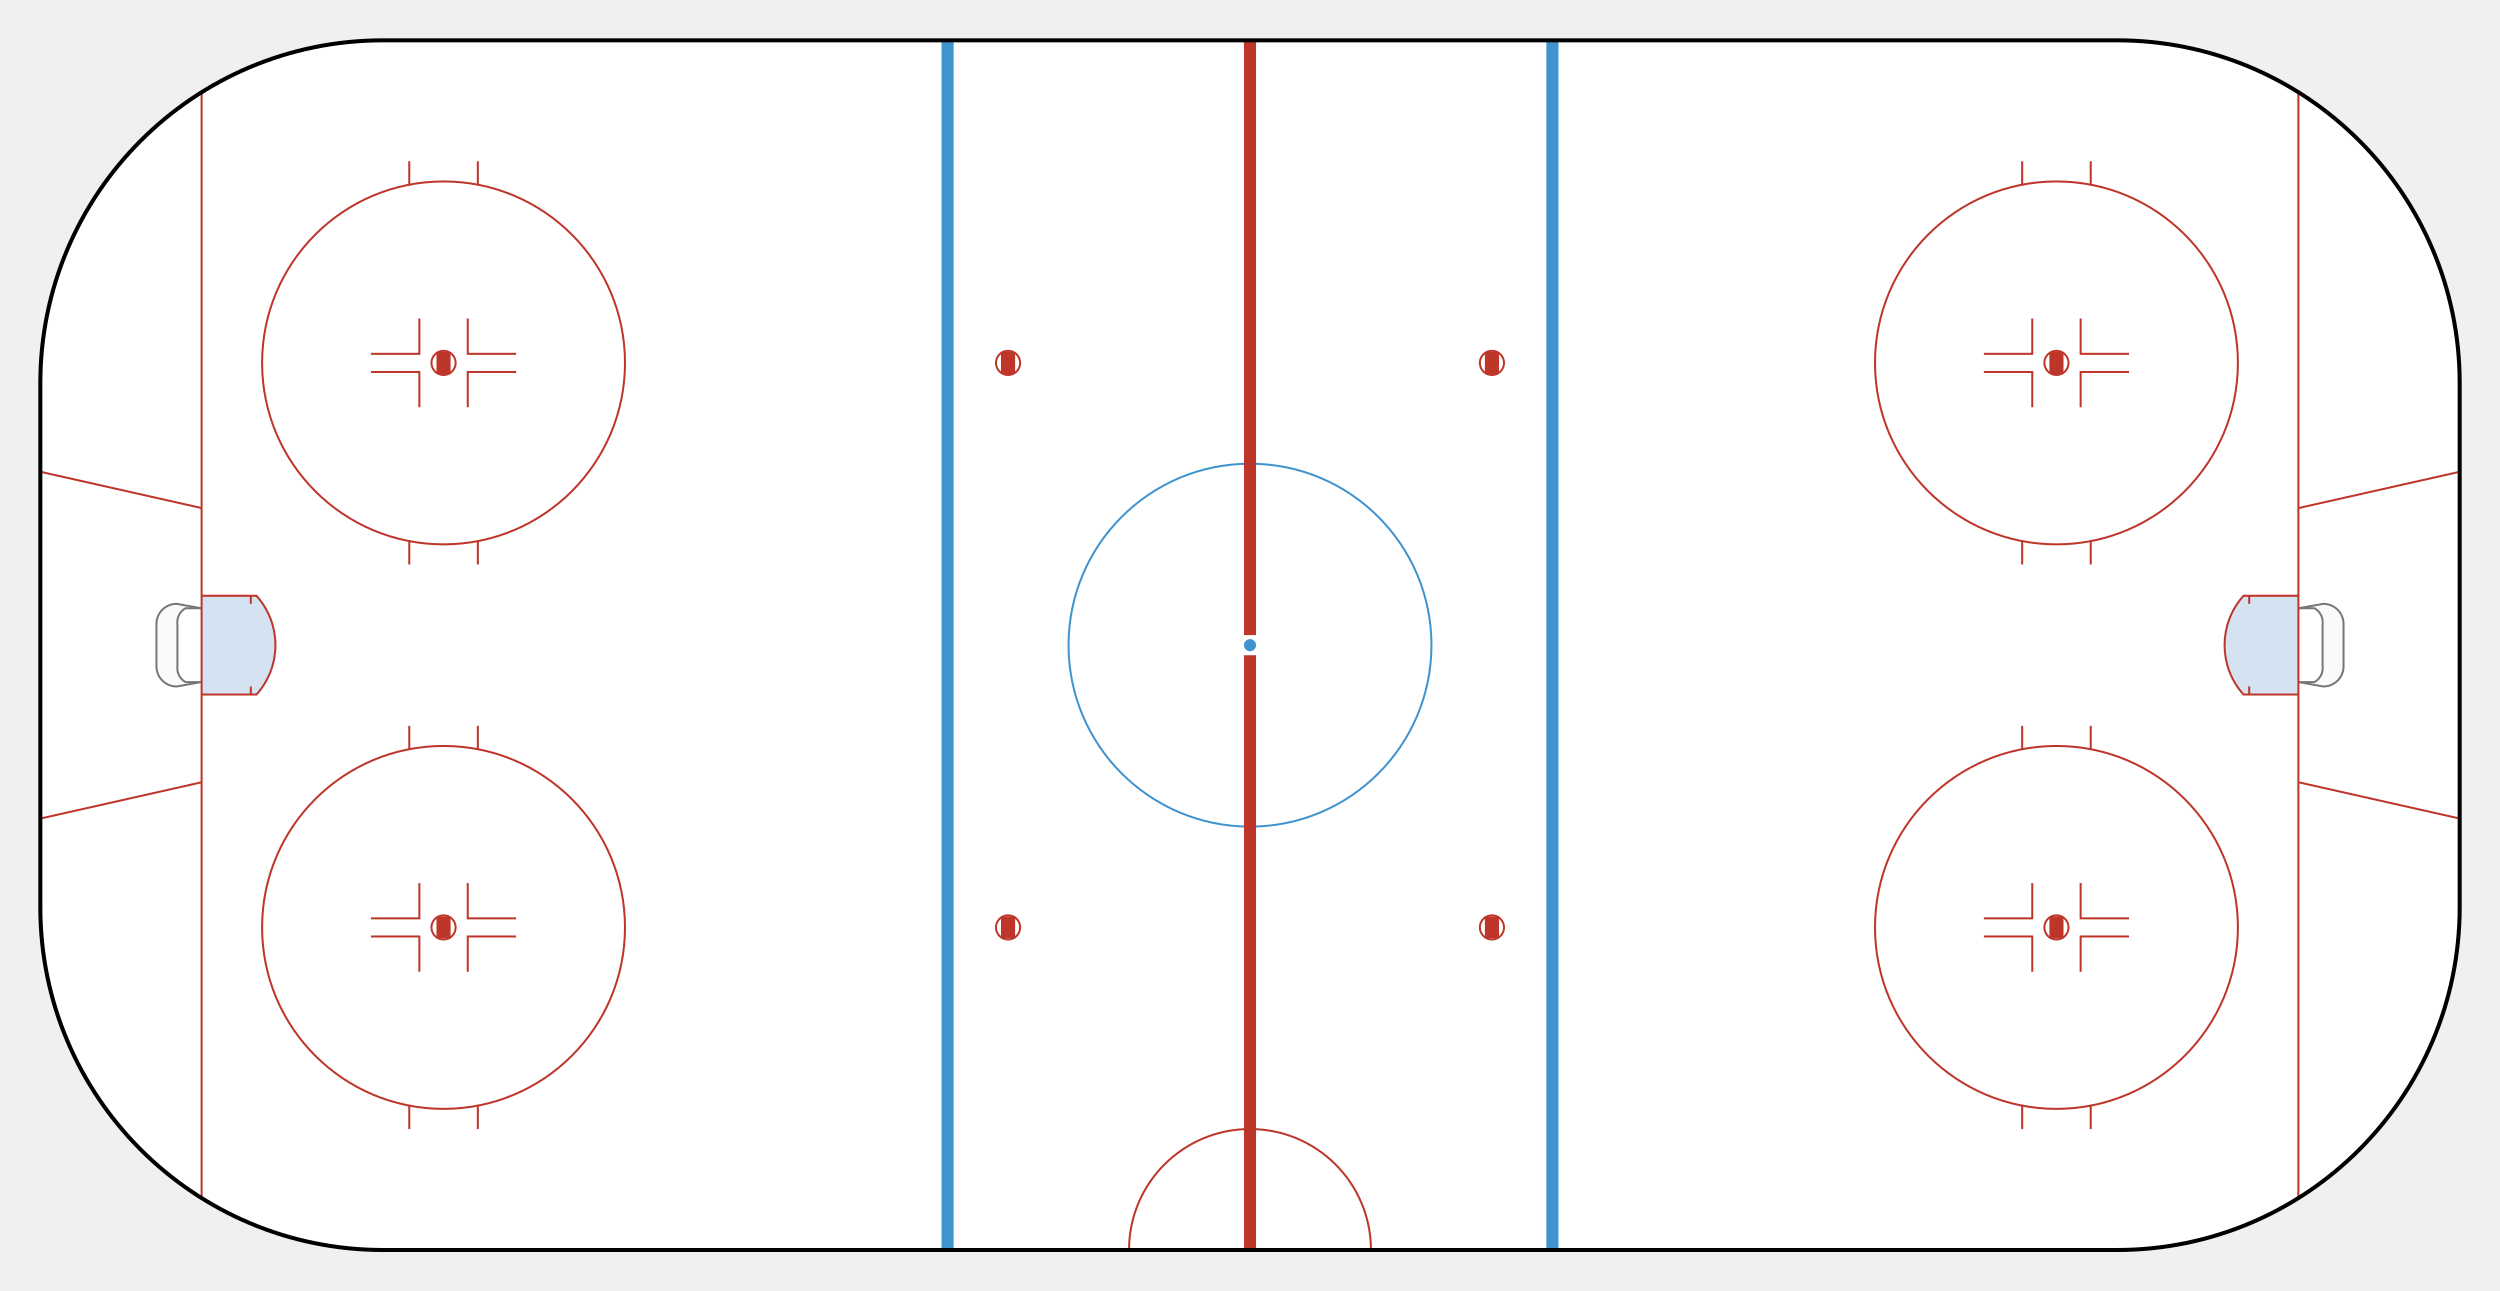
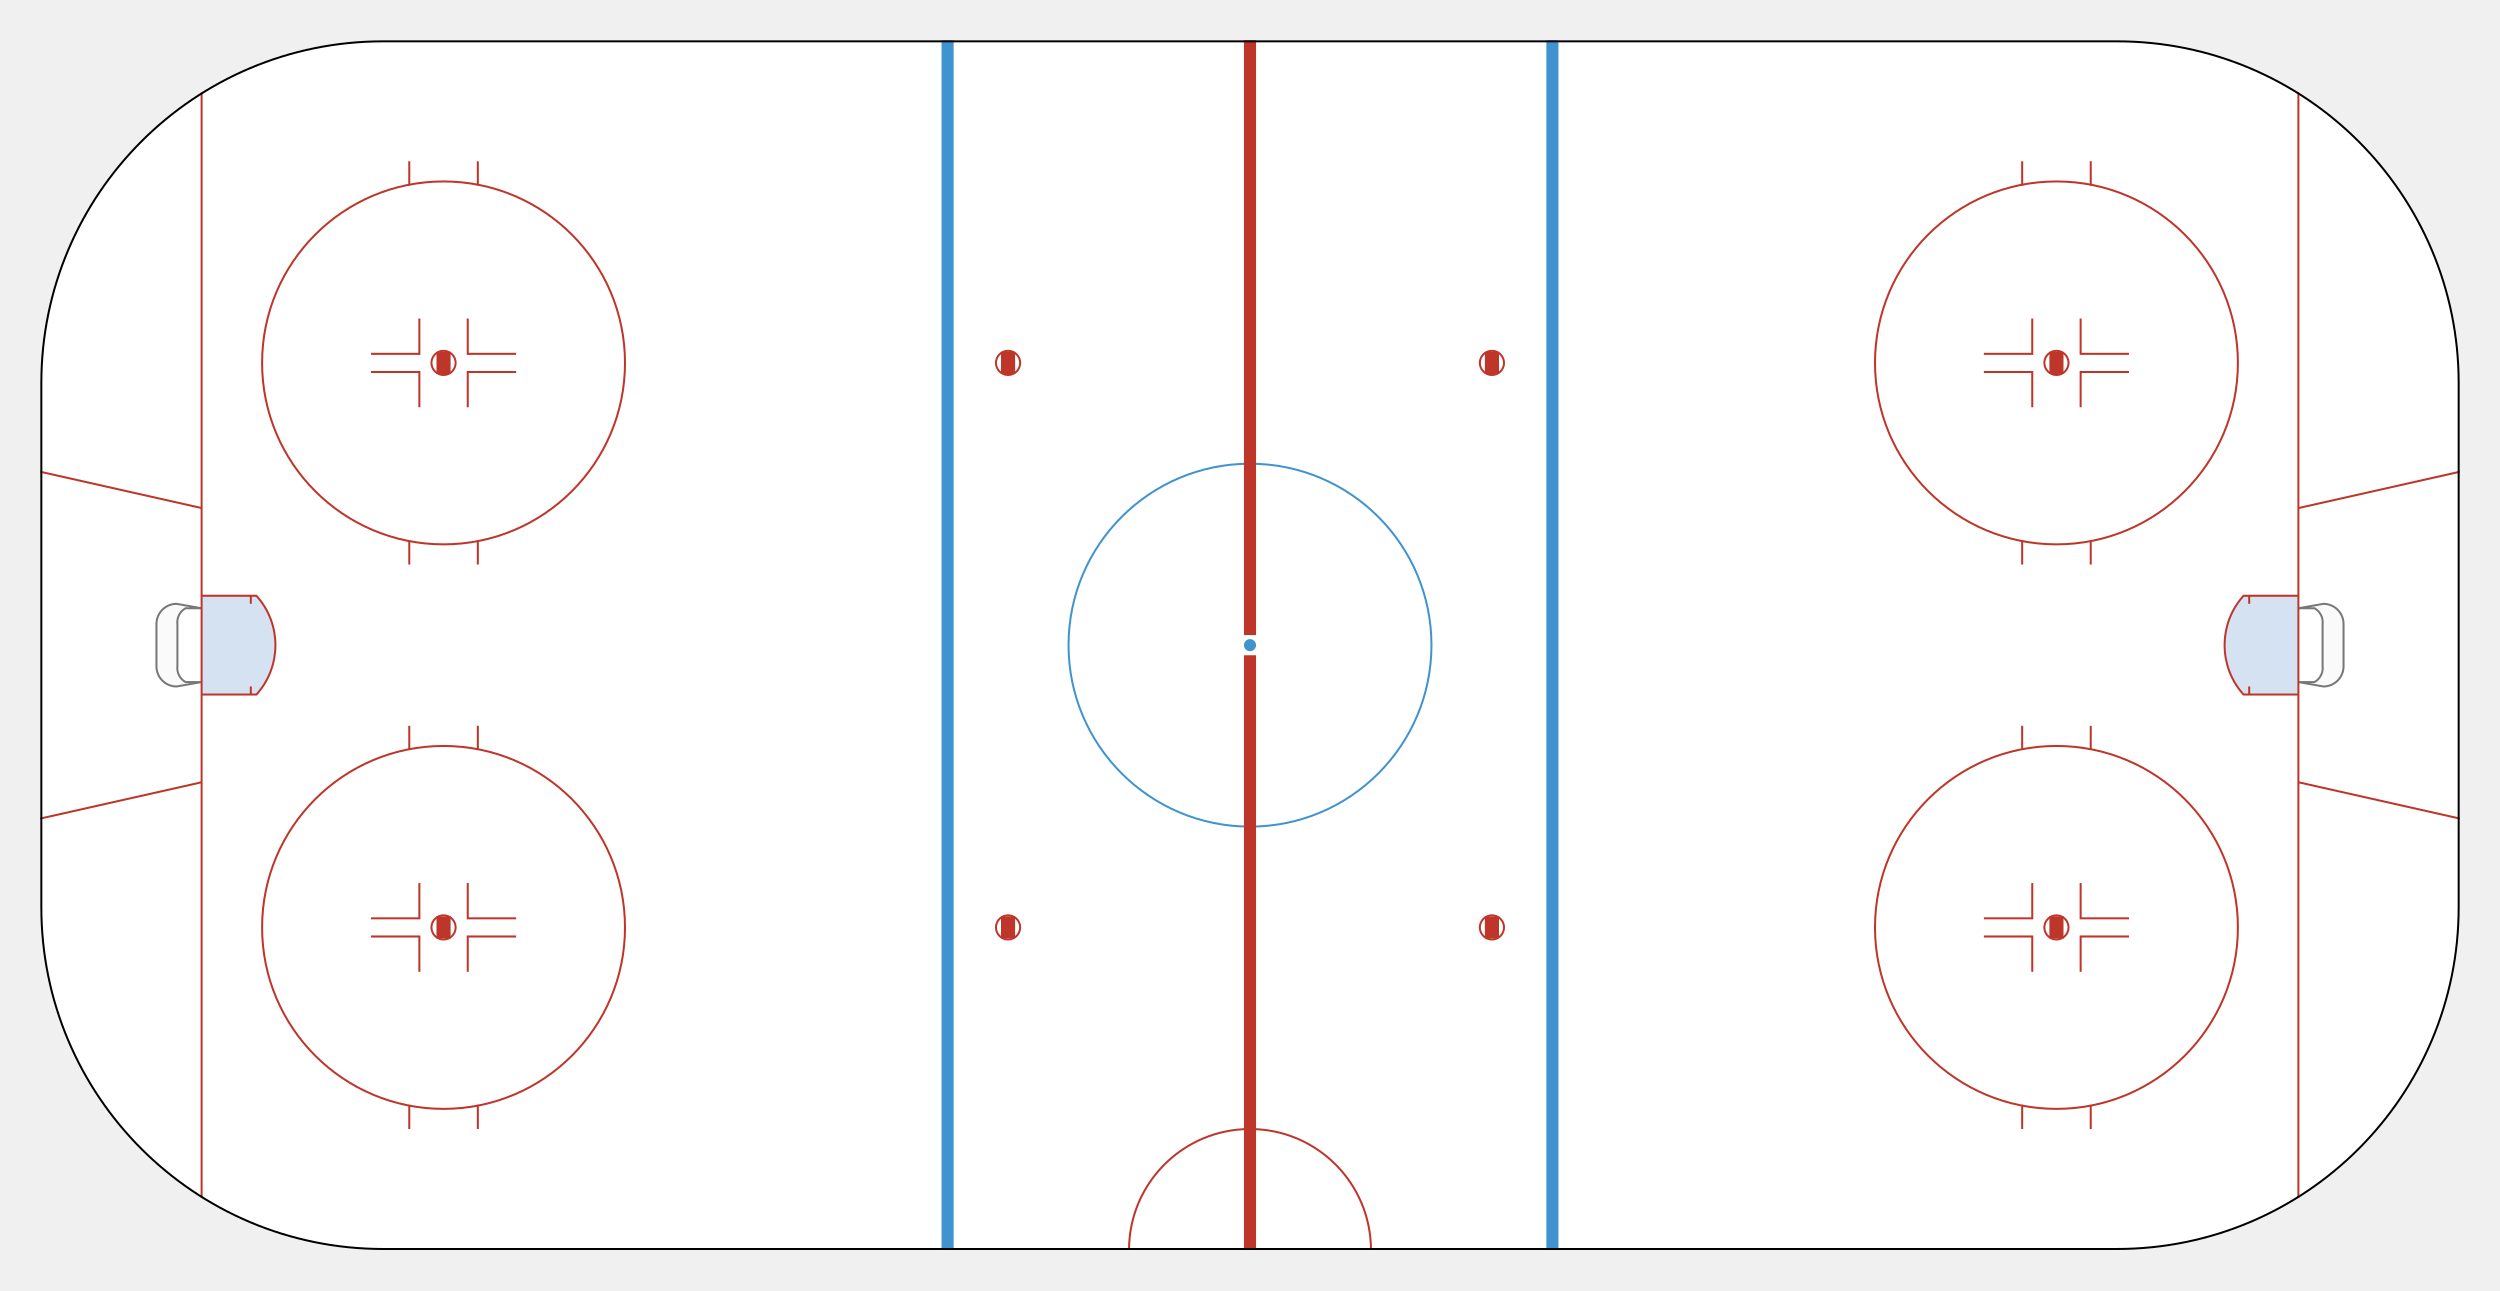
<svg xmlns="http://www.w3.org/2000/svg" id="ice-hockey-iihf-svg" width="100%" viewBox=" -1 -1 62 32">
-   <g id="transformations">
+   <g id="transformations" clip-path="url(#iceClipBorder)">
    <clipPath id="clipBorder">
      <path d="             M 0 8.5             A 8.5 8.5 0 0 1 8.5 0             L 51.5 0             A 8.5 8.5 0 0 1 60 8.5             L 60 21.5             A 8.5 8.5 0 0 1 51.5 30             L 8.5 30             A 8.5 8.5 0 0 1 0 21.5             L 0 8.5" />
+     </clipPath>
+     <clipPath id="iceClipBorder">
+       <path d="               M 0 8.5               A 8.5 8.5 0 0 1 8.5 0               L 51.5 0               A 8.5 8.5 0 0 1 60 8.5               L 60 21.5               A 8.5 8.5 0 0 1 51.5 30               L 8.5 30               A 8.5 8.5 0 0 1 0 21.5               L 0 8.5" />
    </clipPath>
    <path id="background" d="M 0 8.5             A 8.5 8.5 0 0 1 8.5 0             L 51.5 0             A 8.5 8.5 0 0 1 60 8.5             L 60 21.5             A 8.5 8.5 0 0 1 51.5 30             L 8.5 30             A 8.5 8.5 0 0 1 0 21.5             L 0 8.5" fill="white" />
    <circle id="center-dot" cx="30" cy="15" r="0.15" fill="#3F93CE" />
    <circle id="center-circle" cx="30" cy="15" r="4.5" stroke="#3F93CE" stroke-width="0.05" fill="transparent" />
    <path id="center-line" d="M 30 0               L 30 14.75               M 30 15.25               L 30 30" stroke="#BE352A" stroke-width="0.3" />
    <g id="goal-creases">
      <g id="left-goalie-crease">
        <path id="left-trapezoid" d="                   M 4 11.6                   L 0 10.7                   M 4 18.4                   L 0 19.3" stroke="#BE352A" stroke-width="0.05" fill="#D5E2F2" />
        <path id="left-goal-crease" d="                   M 4 13.775                   L 5.36 13.775                   A 1.83 1.83 0 0 1 5.36 16.225                   L 4 16.225" stroke="#BE352A" stroke-width="0.05" fill="#D5E2F2" />
        <path id="left-goal-crease-markings" d="                   M 5.22 13.775                   L 5.22 13.975                   M 5.22 16.225                   L 5.22 16.025" stroke="#BE352A" stroke-width="0.05" fill="#E6F9FF" />
        <path id="left-goal" d="                   M 4 14.085                   L 3.6 14.085                   A 0.4 0.4 0 0 0 3.4 14.485                   L 3.4 15.515                   A 0.4 0.4 0 0 0 3.6 15.915                   L 4 15.915                    L 3.38 16.025                   A 0.5 0.5 0 0 1 2.88 15.525                   L 2.88 14.475                   A 0.5 0.5 0 0 1 3.38 13.975                   L 4 14.085                   " stroke="#777777" fill="#fafafa" stroke-width="0.05" />
      </g>
      <g id="right-goalie-crease" transform="rotate(180, 30, 15)">
        <path id="right-trapezoid" d="                     M 4 11.6                     L 0 10.7                     M 4 18.4                     L 0 19.3" stroke="#BE352A" stroke-width="0.05" fill="#D5E2F2" />
        <path id="right-goal-crease" d="                     M 4 13.775                     L 5.36 13.775                     A 1.83 1.83 0 0 1 5.36 16.225                     L 4 16.225" stroke="#BE352A" stroke-width="0.05" fill="#D5E2F2" />
        <path id="right-goal-crease-markings" d="                     M 5.22 13.775                     L 5.22 13.975                     M 5.22 16.225                     L 5.22 16.025" stroke="#BE352A" stroke-width="0.05" fill="#E6F9FF" />
        <path id="right-goal" d="                     M 4 14.085                     L 3.6 14.085                     A 0.4 0.4 0 0 0 3.4 14.485                     L 3.4 15.515                     A 0.4 0.4 0 0 0 3.6 15.915                     L 4 15.915                      L 3.38 16.025                     A 0.5 0.5 0 0 1 2.88 15.525                     L 2.88 14.475                     A 0.5 0.5 0 0 1 3.38 13.975                     L 4 14.085                     " stroke="#777777" fill="#fafafa" stroke-width="0.05" />
      </g>
    </g>
    <g id="goal-lines">
-       <path id="left-goal-line" d="M 4 1.25             L 4 28.75" stroke="#BE352A" stroke-width="0.05" />
-       <path id="right-goal-line" d="M 56 1.25             L 56 28.75" stroke="#BE352A" stroke-width="0.05" />
+       <path id="left-goal-line" d="M 4 0             L 4 30" stroke="#BE352A" stroke-width="0.05" />
+       <path id="right-goal-line" d="M 56 0             L 56 30" stroke="#BE352A" stroke-width="0.05" />
    </g>
    <g id="blue-lines">
      <path id="left-blue-line" d="M 22.5 0           L 22.5 30" stroke="#3F93CE" stroke-width="0.3" />
      <path id="right-blue-line" d="M 37.5 0           L 37.5 30" stroke="#3F93CE" stroke-width="0.3" />
    </g>
    <g id="faceoff-dots">
-       <g transform="translate(24, 8)">
+       <g id="top-left-dot" transform="translate(24, 8)">
        <circle cx="0" cy="0" r="0.3" stroke="#BE352A" stroke-width="0.05" fill="transparent" />
        <rect x="-0.175" y="-0.275" width="0.35" height="0.55" fill="#BE352A" />
      </g>
-       <g transform="translate(36, 8)">
+       <g id="top-right-dot" transform="translate(36, 8)">
        <circle cx="0" cy="0" r="0.3" stroke="#BE352A" stroke-width="0.05" fill="transparent" />
        <rect x="-0.175" y="-0.275" width="0.35" height="0.55" fill="#BE352A" />
      </g>
-       <g transform="translate(24, 22)">
+       <g id="bottom-left-dot" transform="translate(24, 22)">
        <circle cx="0" cy="0" r="0.3" stroke="#BE352A" stroke-width="0.05" fill="transparent" />
        <rect x="-0.175" y="-0.275" width="0.35" height="0.55" fill="#BE352A" />
      </g>
-       <g transform="translate(36, 22)">
+       <g id="bottom-right-dot" transform="translate(36, 22)">
        <circle cx="0" cy="0" r="0.3" stroke="#BE352A" stroke-width="0.05" fill="transparent" />
        <rect x="-0.175" y="-0.275" width="0.35" height="0.55" fill="#BE352A" />
      </g>
    </g>
    <g id="faceoff-circles">
-       <g transform="translate(10, 8)">
+       <g id="top-left-circle" transform="translate(10, 8)">
        <circle cx="0" cy="0" r="0.3" stroke="#BE352A" stroke-width="0.05" fill="transparent" />
        <rect x="-0.175" y="-0.275" width="0.35" height="0.55" fill="#BE352A" />
        <circle cx="0" cy="0" r="4.5" stroke="#BE352A" stroke-width="0.05" fill="transparent" />
        <path stroke="#BE352A" stroke-width="0.05" fill="transparent" d="           M -0.85 4.4           L -0.85 5           M 0.85 4.4           L 0.85 5           M -0.85 -4.4           L -0.85 -5           M 0.85 -4.4           L 0.85 -5         " />
        <path stroke="#BE352A" stroke-width="0.05" fill="transparent" d="           M 0.6 1.1           L 0.6 0.225           L 1.8 0.225            M -0.6 1.1           L -0.6 0.225           L -1.8 0.225            M 0.6 -1.1           L 0.6 -0.225           L 1.8 -0.225            M -0.6 -1.1           L -0.6 -0.225           L -1.8 -0.225         " />
      </g>
-       <g transform="translate(50, 8)">
+       <g id="top-right-circle" transform="translate(50, 8)">
        <circle cx="0" cy="0" r="0.3" stroke="#BE352A" stroke-width="0.05" fill="transparent" />
        <rect x="-0.175" y="-0.275" width="0.35" height="0.55" fill="#BE352A" />
        <circle cx="0" cy="0" r="4.5" stroke="#BE352A" stroke-width="0.05" fill="transparent" />
        <path stroke="#BE352A" stroke-width="0.05" fill="transparent" d="           M -0.85 4.4           L -0.85 5           M 0.85 4.4           L 0.85 5           M -0.85 -4.4           L -0.85 -5           M 0.85 -4.4           L 0.85 -5         " />
        <path stroke="#BE352A" stroke-width="0.05" fill="transparent" d="           M 0.6 1.1           L 0.6 0.225           L 1.8 0.225            M -0.6 1.1           L -0.6 0.225           L -1.8 0.225            M 0.6 -1.1           L 0.6 -0.225           L 1.8 -0.225            M -0.6 -1.1           L -0.6 -0.225           L -1.8 -0.225         " />
      </g>
-       <g transform="translate(10, 22)">
+       <g id="bottom-left-circle" transform="translate(10, 22)">
        <circle cx="0" cy="0" r="0.3" stroke="#BE352A" stroke-width="0.05" fill="transparent" />
        <rect x="-0.175" y="-0.275" width="0.35" height="0.55" fill="#BE352A" />
        <circle cx="0" cy="0" r="4.5" stroke="#BE352A" stroke-width="0.05" fill="transparent" />
        <path stroke="#BE352A" stroke-width="0.05" fill="transparent" d="           M -0.85 4.4           L -0.85 5           M 0.85 4.4           L 0.85 5           M -0.85 -4.4           L -0.85 -5           M 0.85 -4.4           L 0.85 -5         " />
        <path stroke="#BE352A" stroke-width="0.05" fill="transparent" d="           M 0.6 1.1           L 0.6 0.225           L 1.8 0.225            M -0.6 1.1           L -0.6 0.225           L -1.8 0.225            M 0.6 -1.1           L 0.6 -0.225           L 1.8 -0.225            M -0.6 -1.1           L -0.6 -0.225           L -1.8 -0.225         " />
      </g>
-       <g transform="translate(50, 22)">
+       <g id="bottom-right-circle" transform="translate(50, 22)">
        <circle cx="0" cy="0" r="0.3" stroke="#BE352A" stroke-width="0.05" fill="transparent" />
        <rect x="-0.175" y="-0.275" width="0.35" height="0.55" fill="#BE352A" />
        <circle cx="0" cy="0" r="4.5" stroke="#BE352A" stroke-width="0.05" fill="transparent" />
        <path stroke="#BE352A" stroke-width="0.05" fill="transparent" d="           M -0.85 4.4           L -0.85 5           M 0.85 4.4           L 0.85 5           M -0.85 -4.4           L -0.85 -5           M 0.85 -4.4           L 0.85 -5         " />
        <path stroke="#BE352A" stroke-width="0.05" fill="transparent" d="           M 0.6 1.1           L 0.6 0.225           L 1.8 0.225            M -0.6 1.1           L -0.6 0.225           L -1.8 0.225            M 0.6 -1.1           L 0.6 -0.225           L 1.8 -0.225            M -0.6 -1.1           L -0.6 -0.225           L -1.8 -0.225         " />
      </g>
    </g>
    <path id="officials-crease" d="M 27 30         A 3 3 0 0 1 33 30" stroke="#BE352A" stroke-width="0.05" fill="transparent" />
    <path id="outside-perimeter" d="M 0 8.5         A 8.5 8.5 0 0 1 8.5 0         L 51.5 0         A 8.5 8.5 0 0 1 60 8.5         L 60 21.5         A 8.5 8.5 0 0 1 51.5 30         L 8.5 30         A 8.5 8.5 0 0 1 0 21.5         L 0 8.5" stroke="black" fill="transparent" stroke-width="0.1" />
  </g>
</svg>
